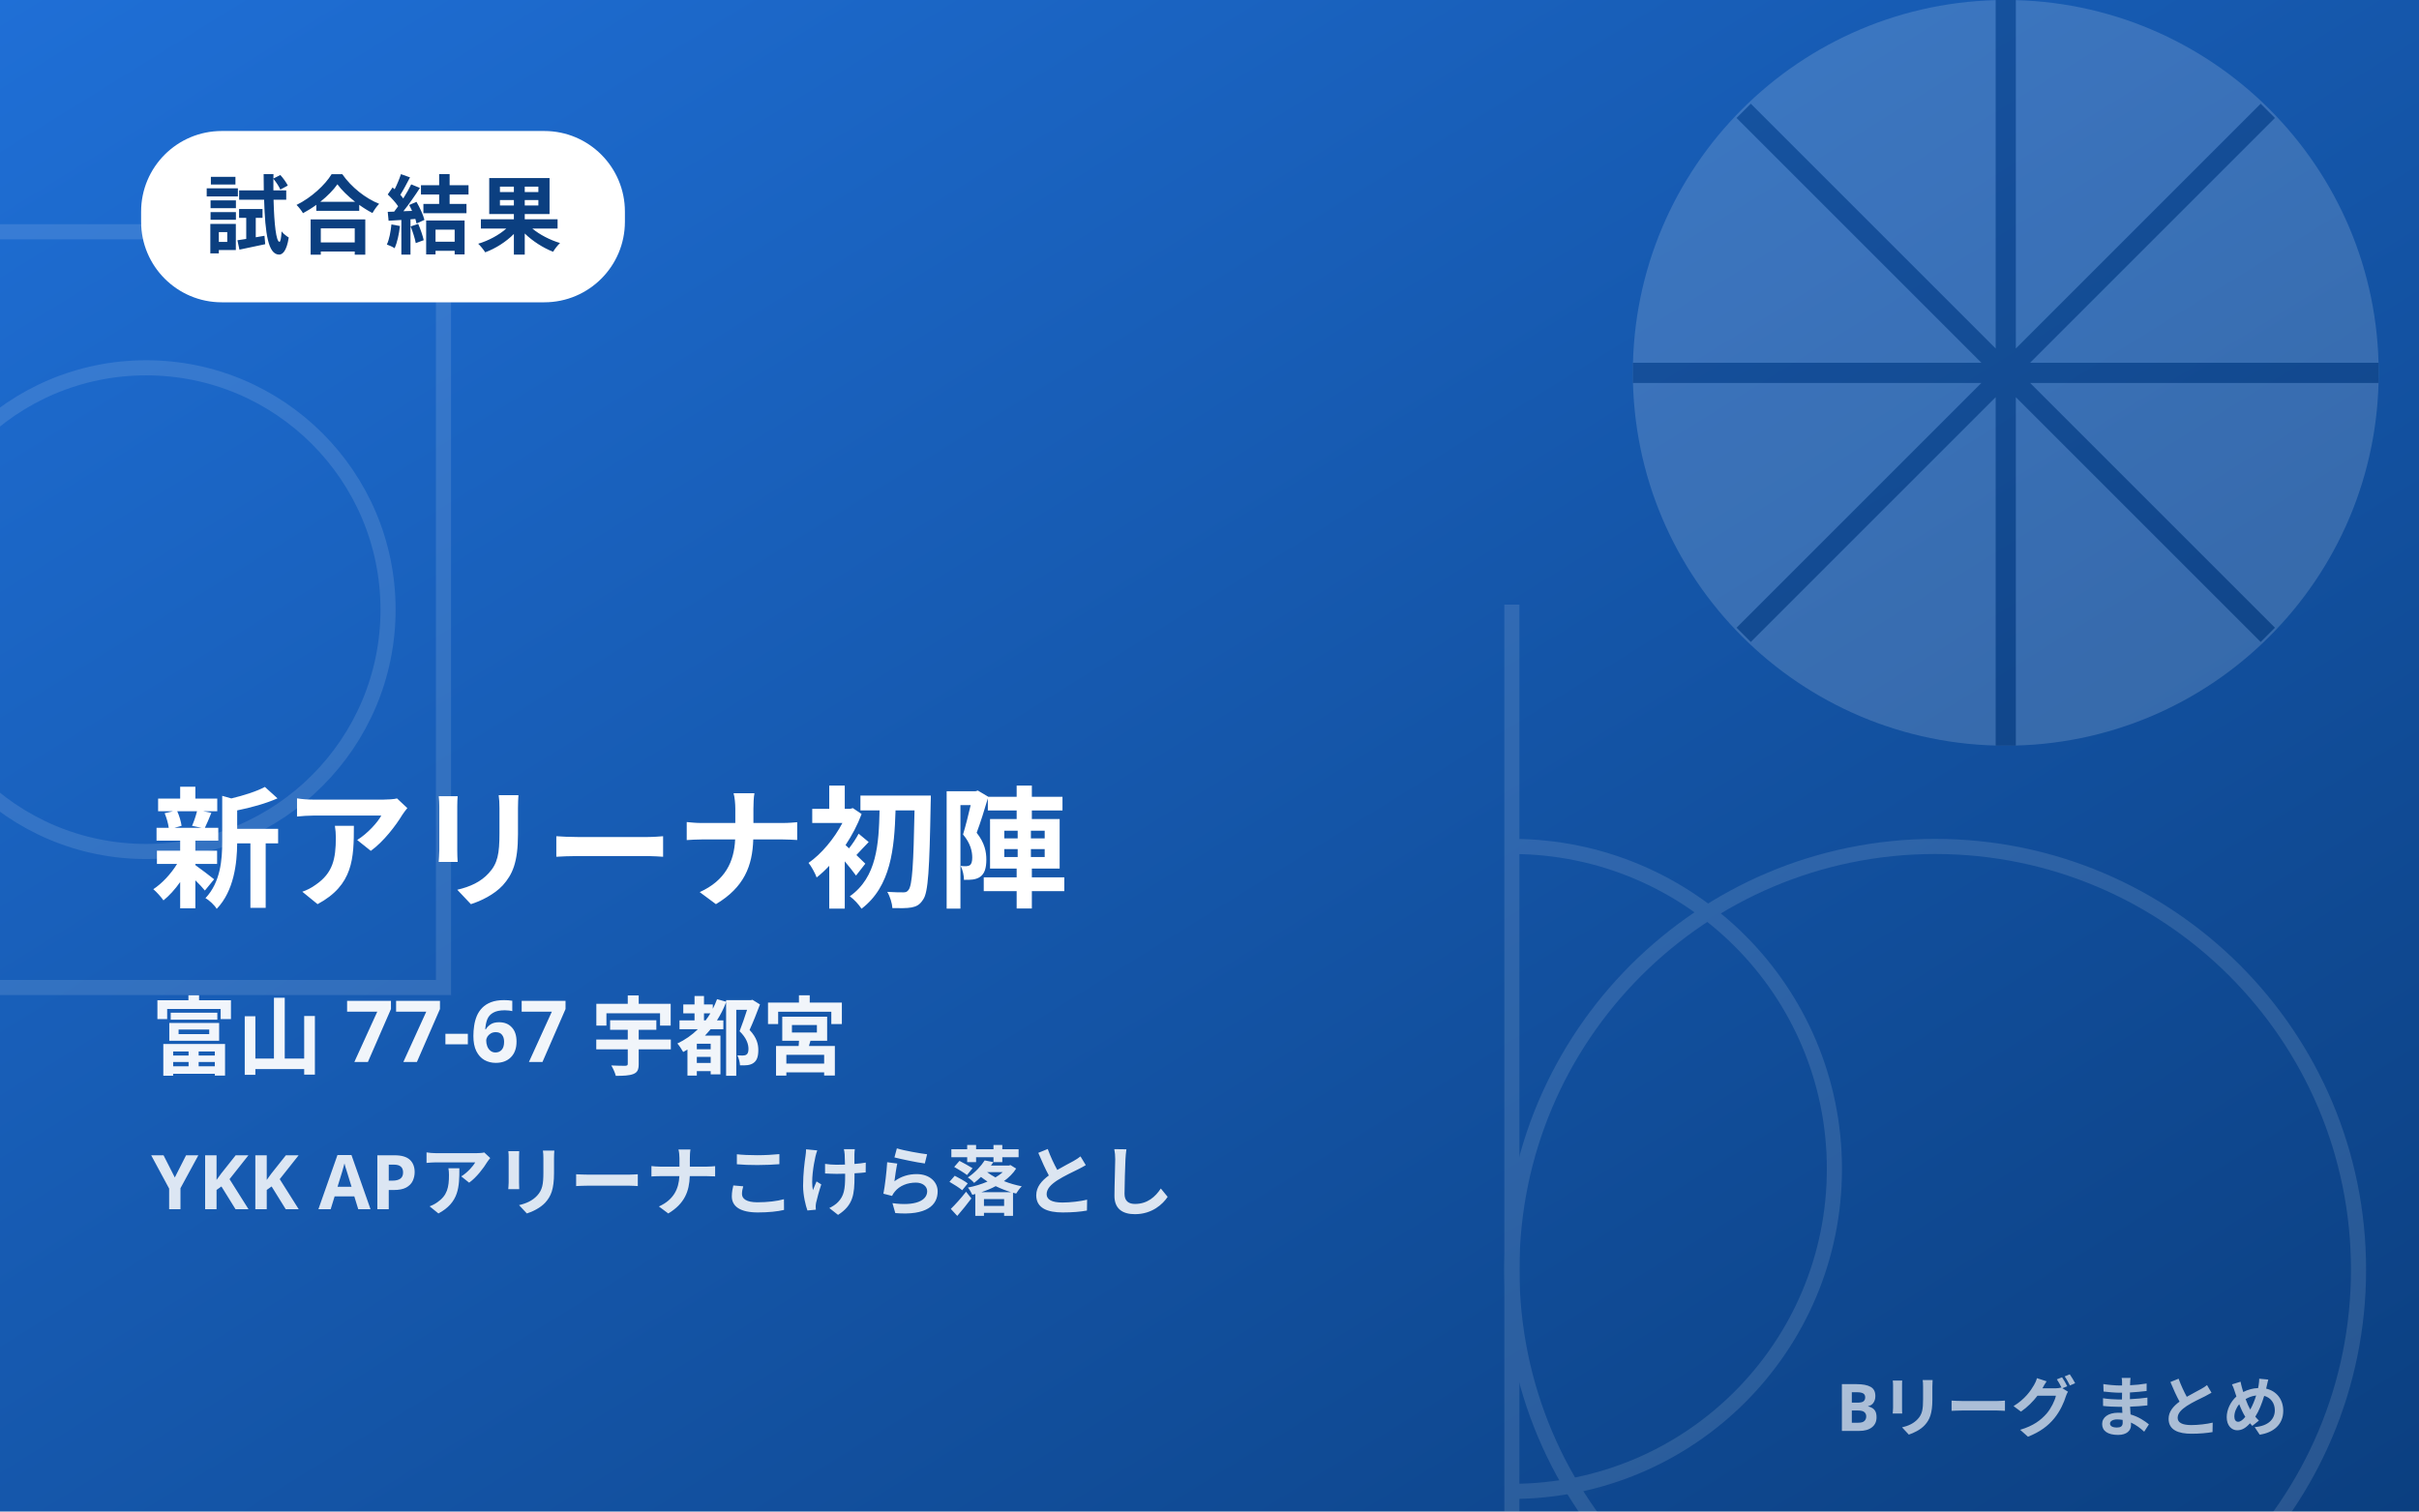
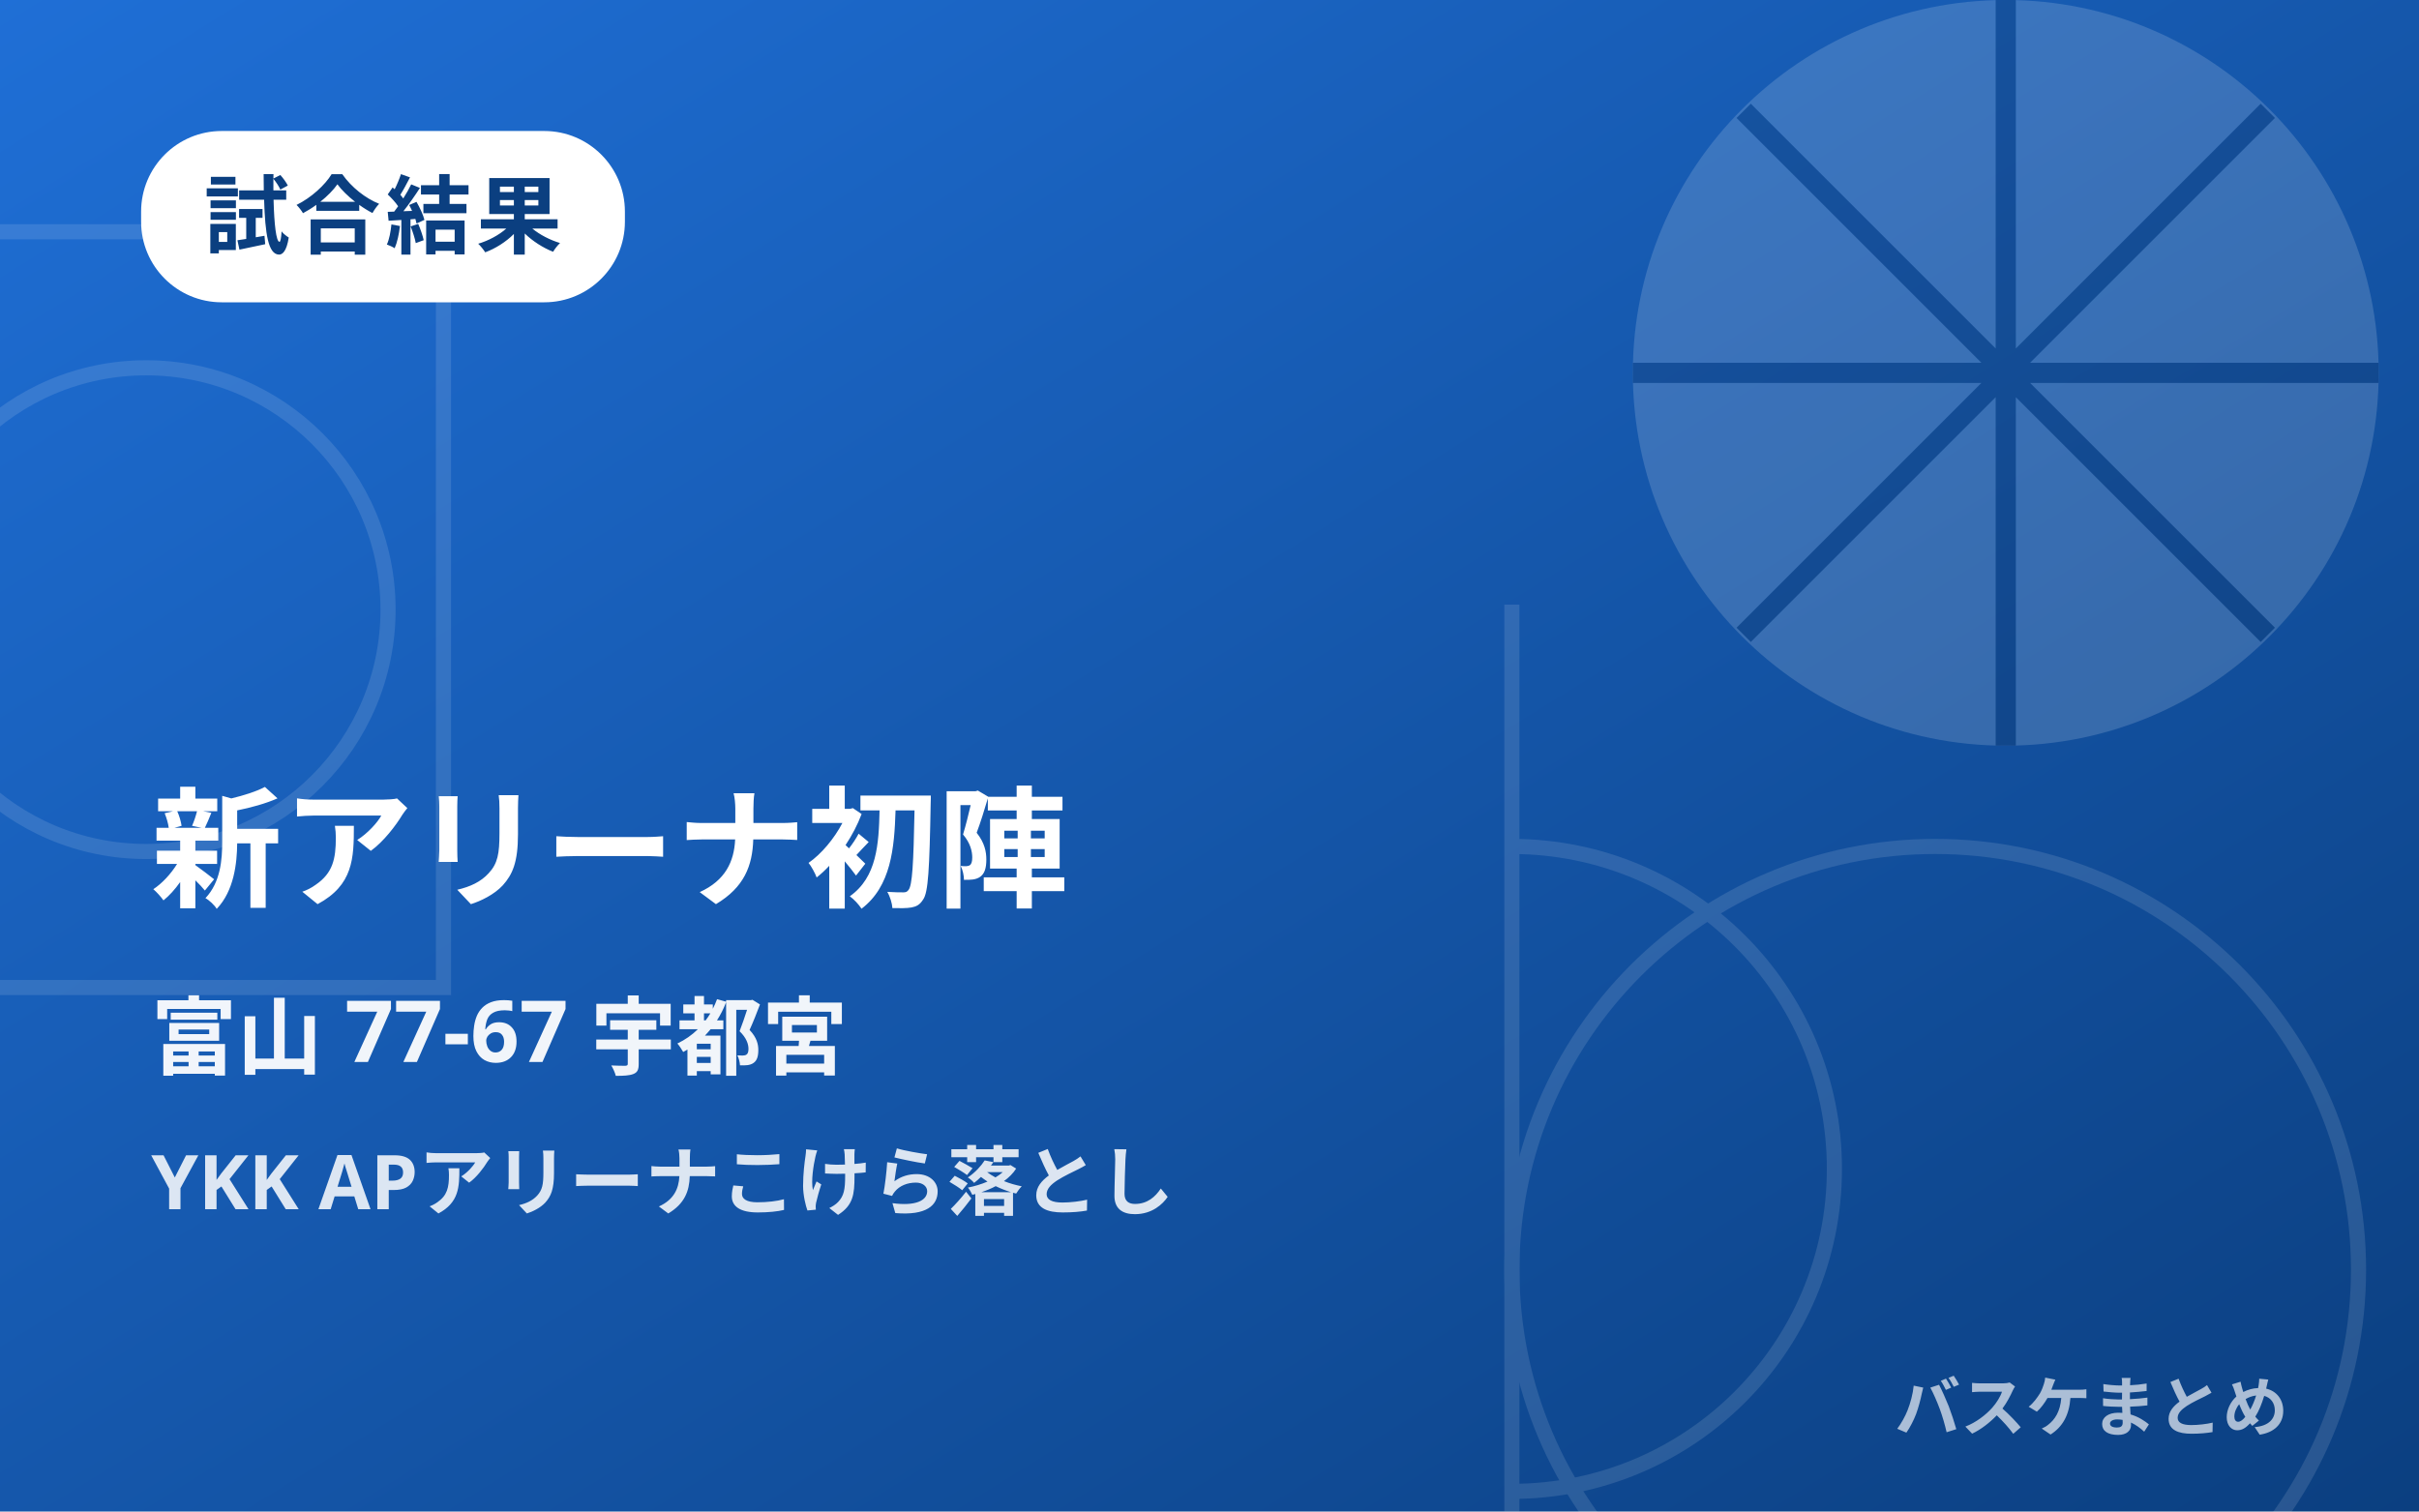
<svg xmlns="http://www.w3.org/2000/svg" viewBox="0 0 480 300" role="img" aria-label="富山 新アリーナこけら落とし 宇都宮に77-67で勝利">
  <defs>
    <linearGradient id="g" x1="0" y1="0" x2="1" y2="1">
      <stop offset="0" stop-color="#1f6fd6" />
      <stop offset="1" stop-color="#0b3f80" />
    </linearGradient>
  </defs>
  <rect width="480" height="300" fill="url(#g)" />
  <g stroke="#ffffff" stroke-width="3" fill="none" opacity="0.12">
    <circle cx="384" cy="252" r="84" />
    <line x1="300" y1="120" x2="300" y2="300" />
    <path d="M300 168 a64 64 0 0 1 0 128" />
    <rect x="-30" y="46" width="118" height="150" />
    <circle cx="29" cy="121" r="48" />
  </g>
  <g transform="translate(398,74)" opacity="0.16">
    <circle r="74" fill="#ffffff" />
    <path d="M-74 0H74 M0 -74V74 M-52 -52Q0 0 52 52 M52 -52Q0 0 -52 52" stroke="#0d1b2a" stroke-width="4" fill="none" />
  </g>
  <rect x="28" y="26" rx="16" ry="16" width="96" height="34" fill="#ffffff" />
  <text x="76.0" y="49" font-family="'Hiragino Kaku Gothic ProN','Noto Sans JP','Yu Gothic',Meiryo,sans-serif" font-weight="800" font-size="17" fill="#0b3f80" text-anchor="middle" letter-spacing="1">試合結果</text>
  <text x="30" y="178" font-family="'Hiragino Kaku Gothic ProN','Noto Sans JP','Yu Gothic',Meiryo,sans-serif" font-weight="900" font-size="26" fill="#ffffff">新アリーナ初陣</text>
  <text x="30" y="212" font-family="'Hiragino Kaku Gothic ProN','Noto Sans JP','Yu Gothic',Meiryo,sans-serif" font-weight="700" font-size="17" fill="#ffffff" opacity="0.94">富山 77-67 宇都宮</text>
  <text x="30" y="240" font-family="'Hiragino Kaku Gothic ProN','Noto Sans JP','Yu Gothic',Meiryo,sans-serif" font-weight="700" font-size="15" fill="#ffffff" opacity="0.85">YKK APアリーナこけら落とし</text>
-   <text x="454" y="284" font-family="'Hiragino Kaku Gothic ProN','Noto Sans JP','Yu Gothic',Meiryo,sans-serif" text-anchor="end" font-weight="800" font-size="13" fill="#ffffff" opacity="0.65">Bリーグ まとめ</text>
+   <text x="454" y="284" font-family="'Hiragino Kaku Gothic ProN','Noto Sans JP','Yu Gothic',Meiryo,sans-serif" text-anchor="end" font-weight="800" font-size="13" fill="#ffffff" opacity="0.65">バスケまとめ</text>
</svg>
